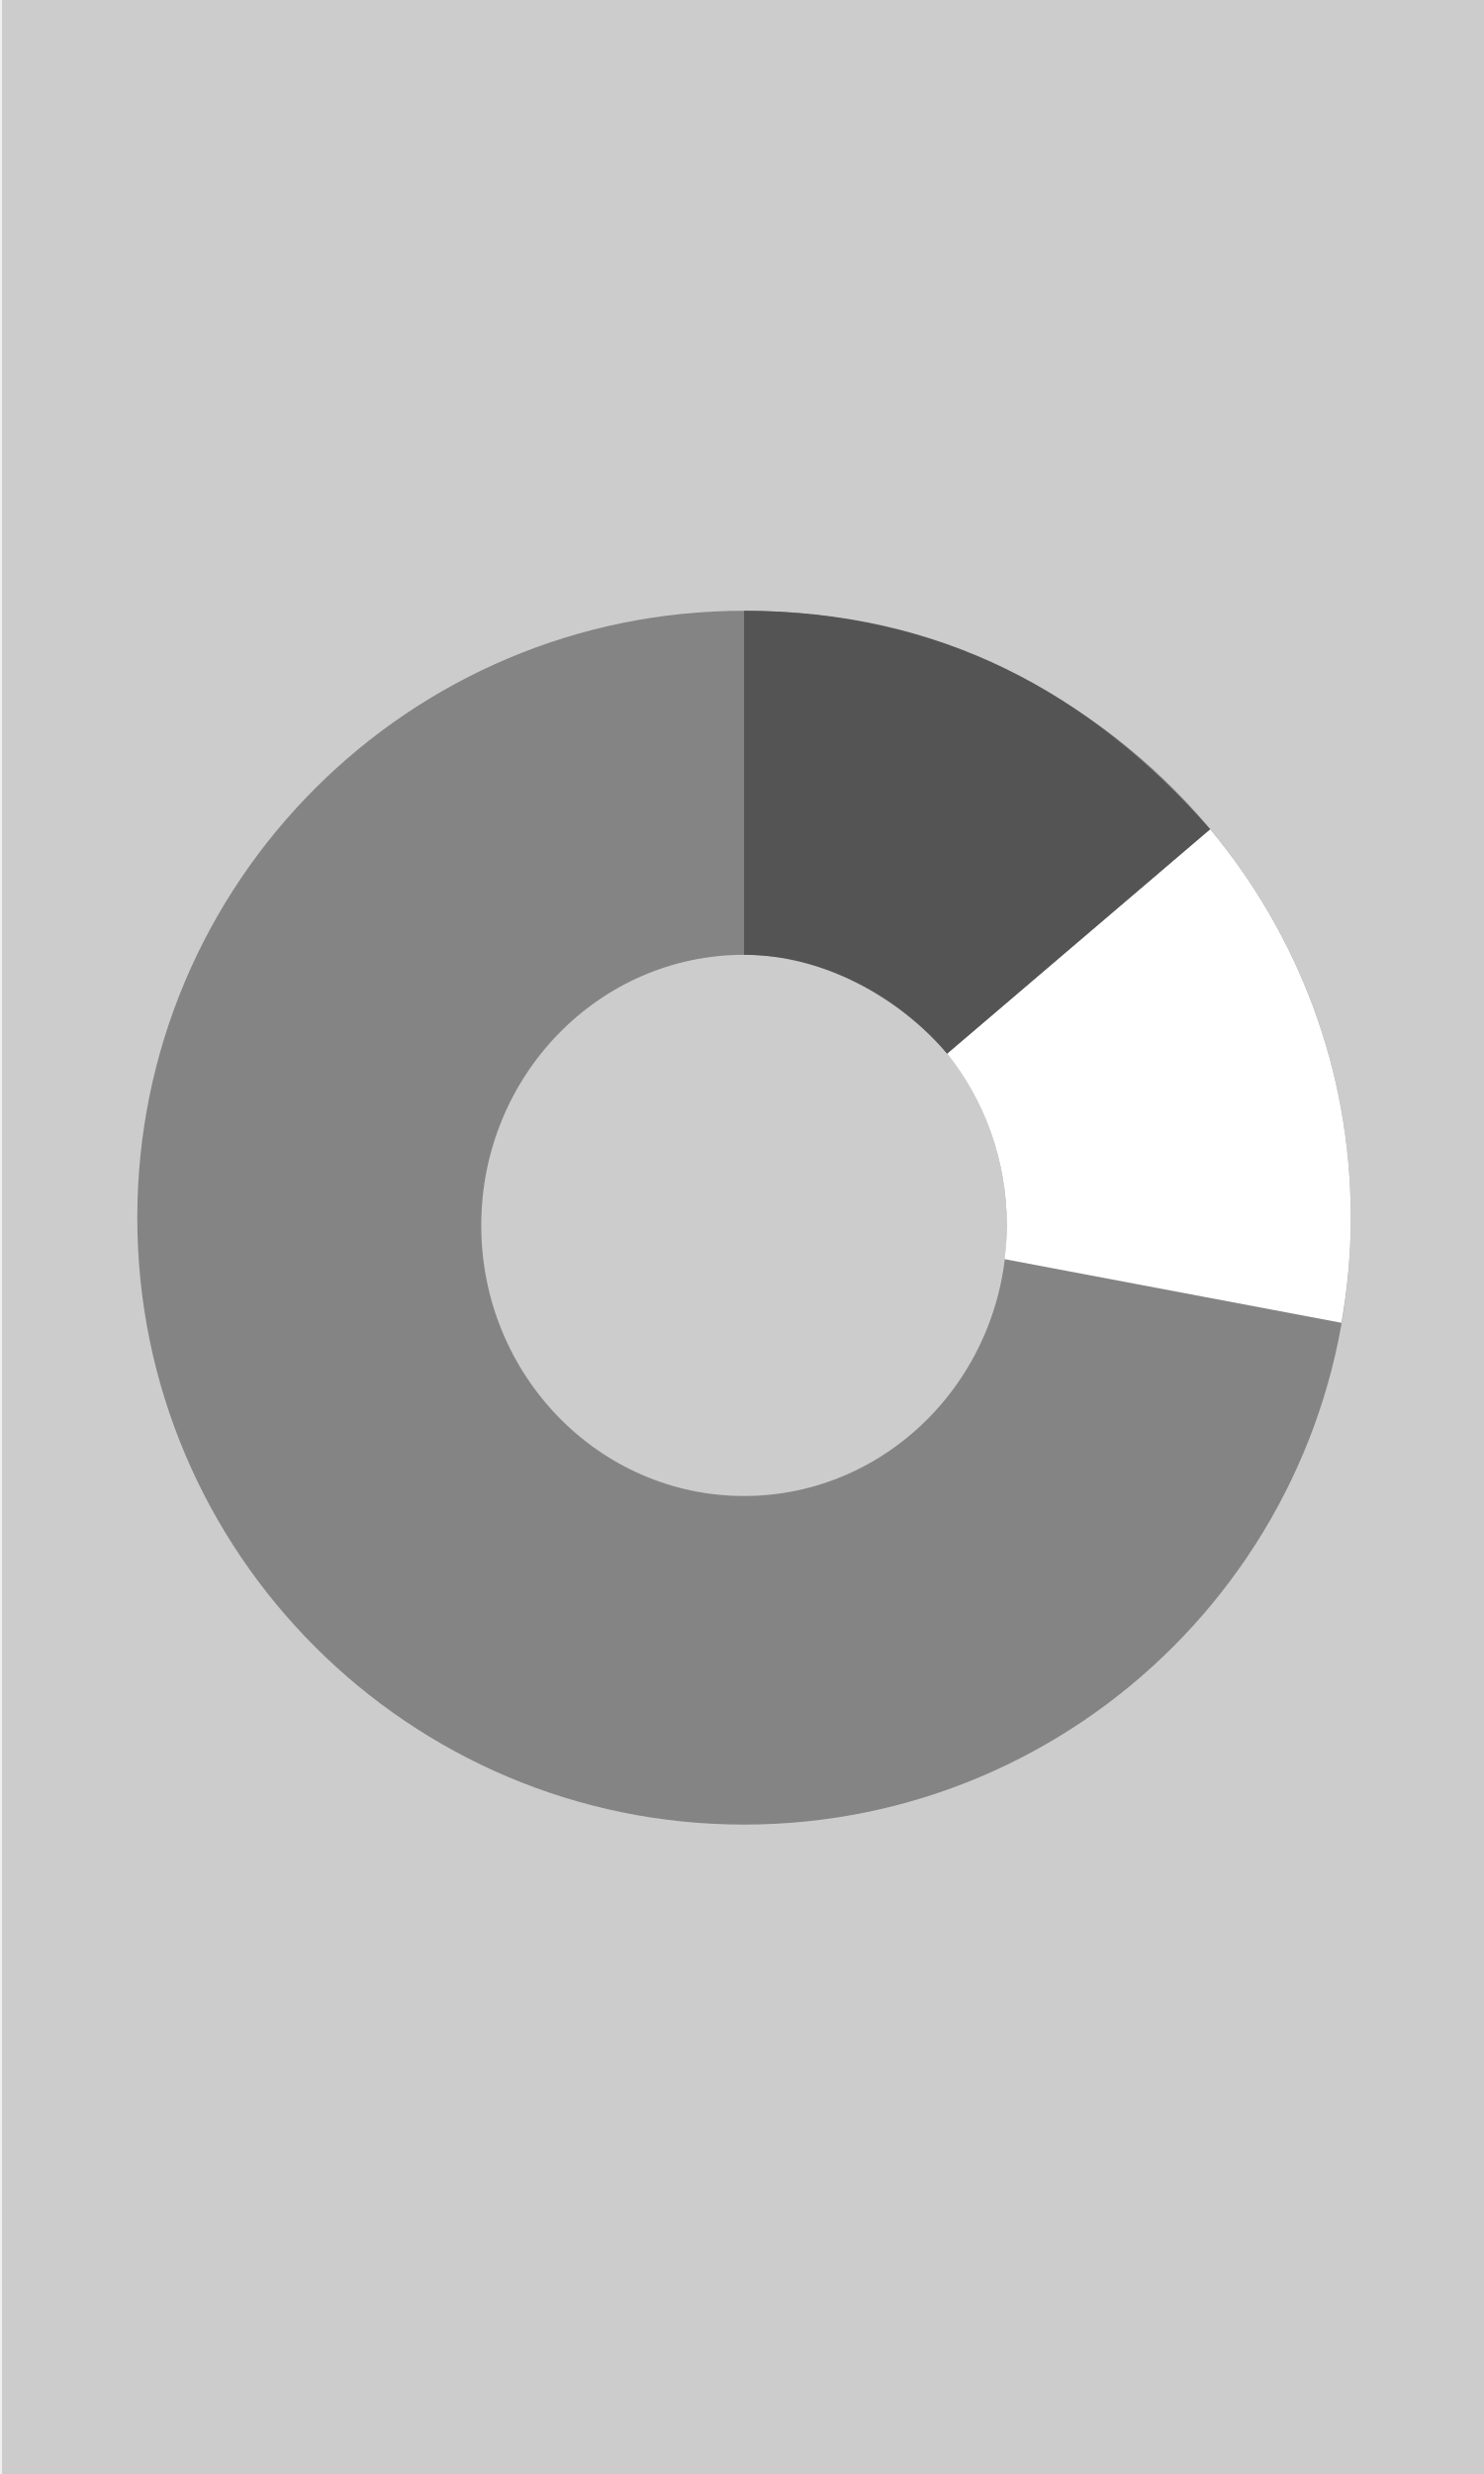
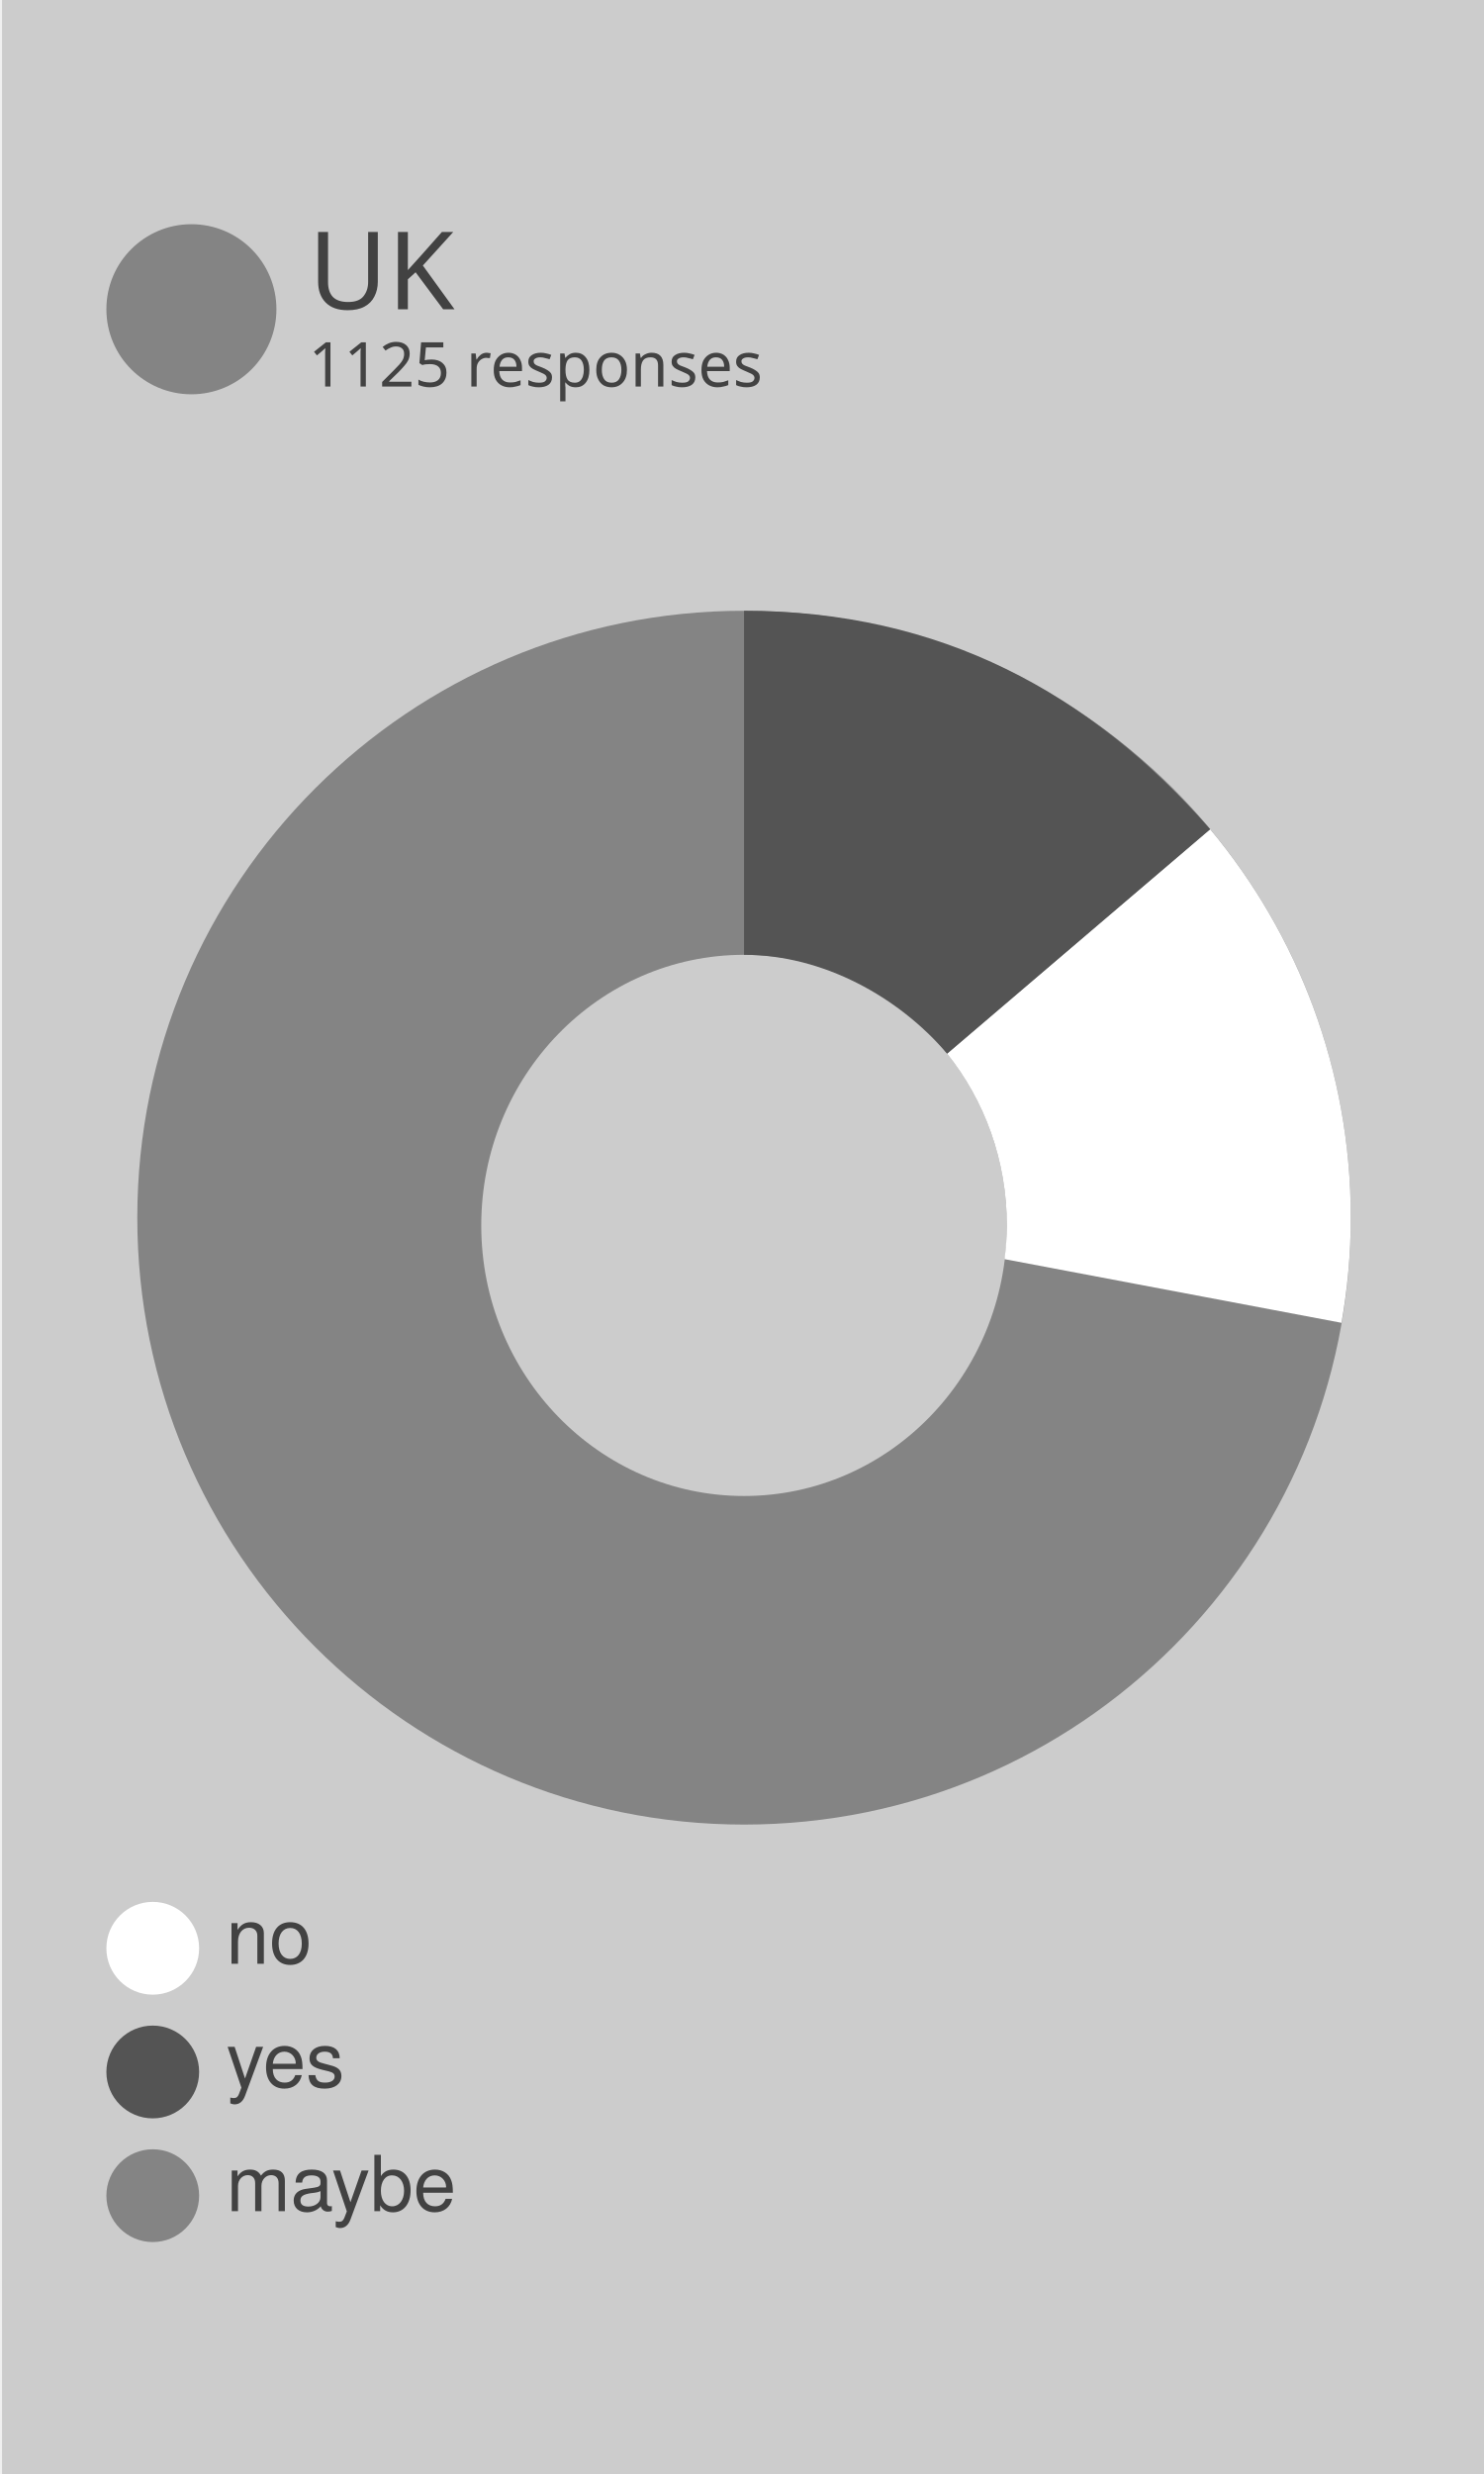
<svg xmlns="http://www.w3.org/2000/svg" version="1.1" id="Layer_1" x="0px" y="0px" width="96px" height="160px" viewBox="0 0 96 160" enable-background="new 0 0 96 160" xml:space="preserve">
  <description>Created with Sketch (http://www.bohemiancoding.com/sketch)</description>
  <g id="Page_1_2_">
    <g id="Layer_1_2_">
      <g id="Page_1_3_">
        <g id="Rectangle_1_1_">
          <polygon fill="#CCCCCC" points="96.132,0 0.132,0 0.132,160 96.132,160     " />
        </g>
      </g>
    </g>
  </g>
  <g>
-     <path fill="#848484" d="M48.132,39.5c-21.677,0-39.25,17.573-39.25,39.25S26.455,118,48.132,118c21.678,0,39.25-17.573,39.25-39.25   S69.81,39.5,48.132,39.5z M48.132,96.75c-9.389,0-17-7.835-17-17.5s7.611-17.5,17-17.5s17,7.835,17,17.5S57.521,96.75,48.132,96.75   z" />
-     <path fill="#FFFFFF" d="M86.782,85.55c0.387-2.21,0.6-4.479,0.6-6.8c0-9.558-3.42-18.315-9.098-25.123L61.267,68.142   c2.416,3.021,3.865,6.89,3.865,11.108c0,0.74-0.061,1.465-0.146,2.182L86.782,85.55z" />
-     <path fill="#545454" d="M61.267,68.142l17.019-14.515C70.549,44.833,60.883,39.5,48.132,39.5v22.25   C53.233,61.75,58.149,64.479,61.267,68.142z" />
+     <path fill="#848484" d="M48.132,39.5c-21.677,0-39.25,17.573-39.25,39.25S26.455,118,48.132,118c21.679,0,39.25-17.573,39.25-39.25   S69.811,39.5,48.132,39.5z M48.132,96.75c-9.389,0-17-7.835-17-17.5s7.611-17.5,17-17.5c9.39,0,17,7.835,17,17.5   S57.521,96.75,48.132,96.75z" />
+     <path fill="#FFFFFF" d="M86.782,85.55c0.387-2.21,0.6-4.479,0.6-6.8c0-9.558-3.42-18.315-9.098-25.123L61.268,68.142   c2.416,3.021,3.864,6.89,3.864,11.108c0,0.74-0.062,1.465-0.146,2.182L86.782,85.55z" />
+     <path fill="#545454" d="M61.268,68.142l17.019-14.515C70.549,44.833,60.883,39.5,48.132,39.5v22.25   C53.232,61.75,58.148,64.479,61.268,68.142z" />
  </g>
+   <circle fill="#848484" cx="12.382" cy="20" r="5.5" />
+   <g>
+     <circle fill="#FFFFFF" cx="9.882" cy="126" r="3" />
+     <circle fill="#545454" cx="9.882" cy="134" r="3" />
+     <circle fill="#848484" cx="9.882" cy="142" r="3" />
+     <text transform="matrix(1 0 0 1 14.6318 127)" fill="#424242" font-family="'HelveticaNeue'" font-size="5">no</text>
+     <text transform="matrix(1 0 0 1 14.6318 135)" fill="#424242" font-family="'HelveticaNeue'" font-size="5">yes</text>
+     <text transform="matrix(1 0 0 1 14.6318 143)" fill="#424242" font-family="'HelveticaNeue'" font-size="5">maybe</text>
+   </g>
+   <text transform="matrix(1 0 0 1 19.9556 20)" fill="#424242" font-family="'DE4DisplayEgyptianMedium'" font-size="7">UK</text>
+   <text transform="matrix(1 0 0 1 19.9556 25)" fill="#424242" font-family="'DE4DisplayEgyptianMedium'" font-size="4">1125 responses</text>
</svg>
